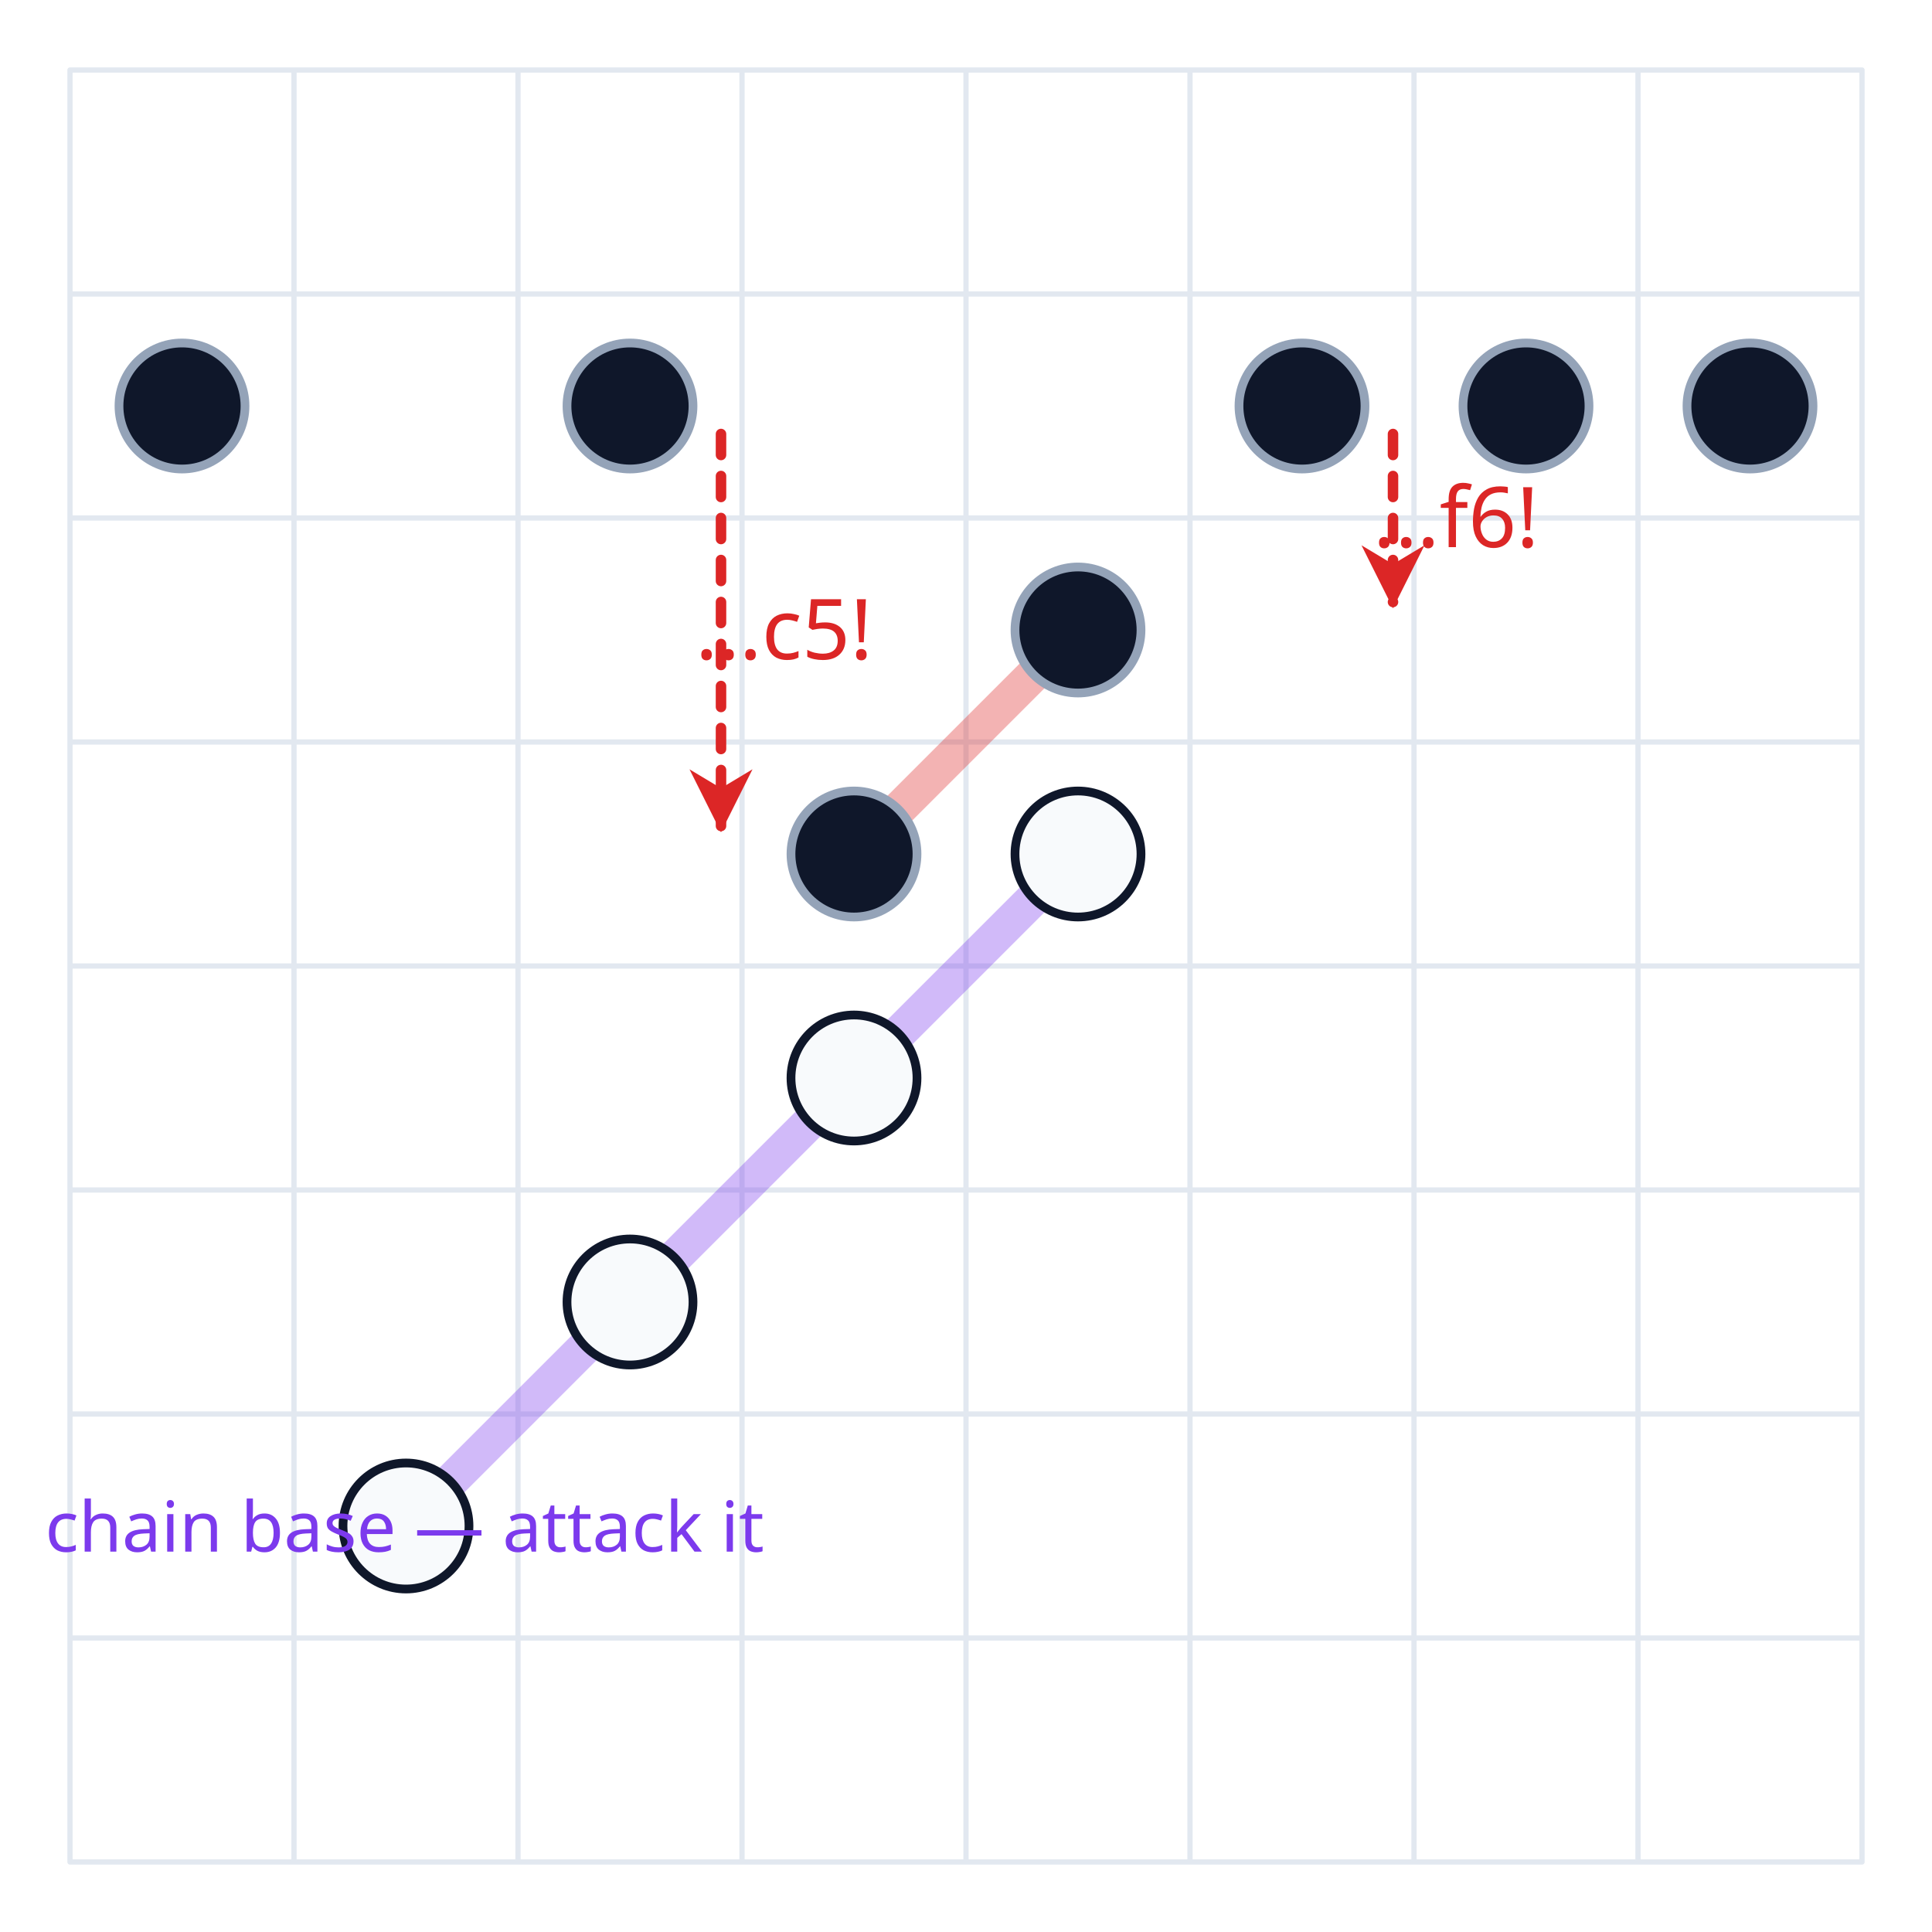
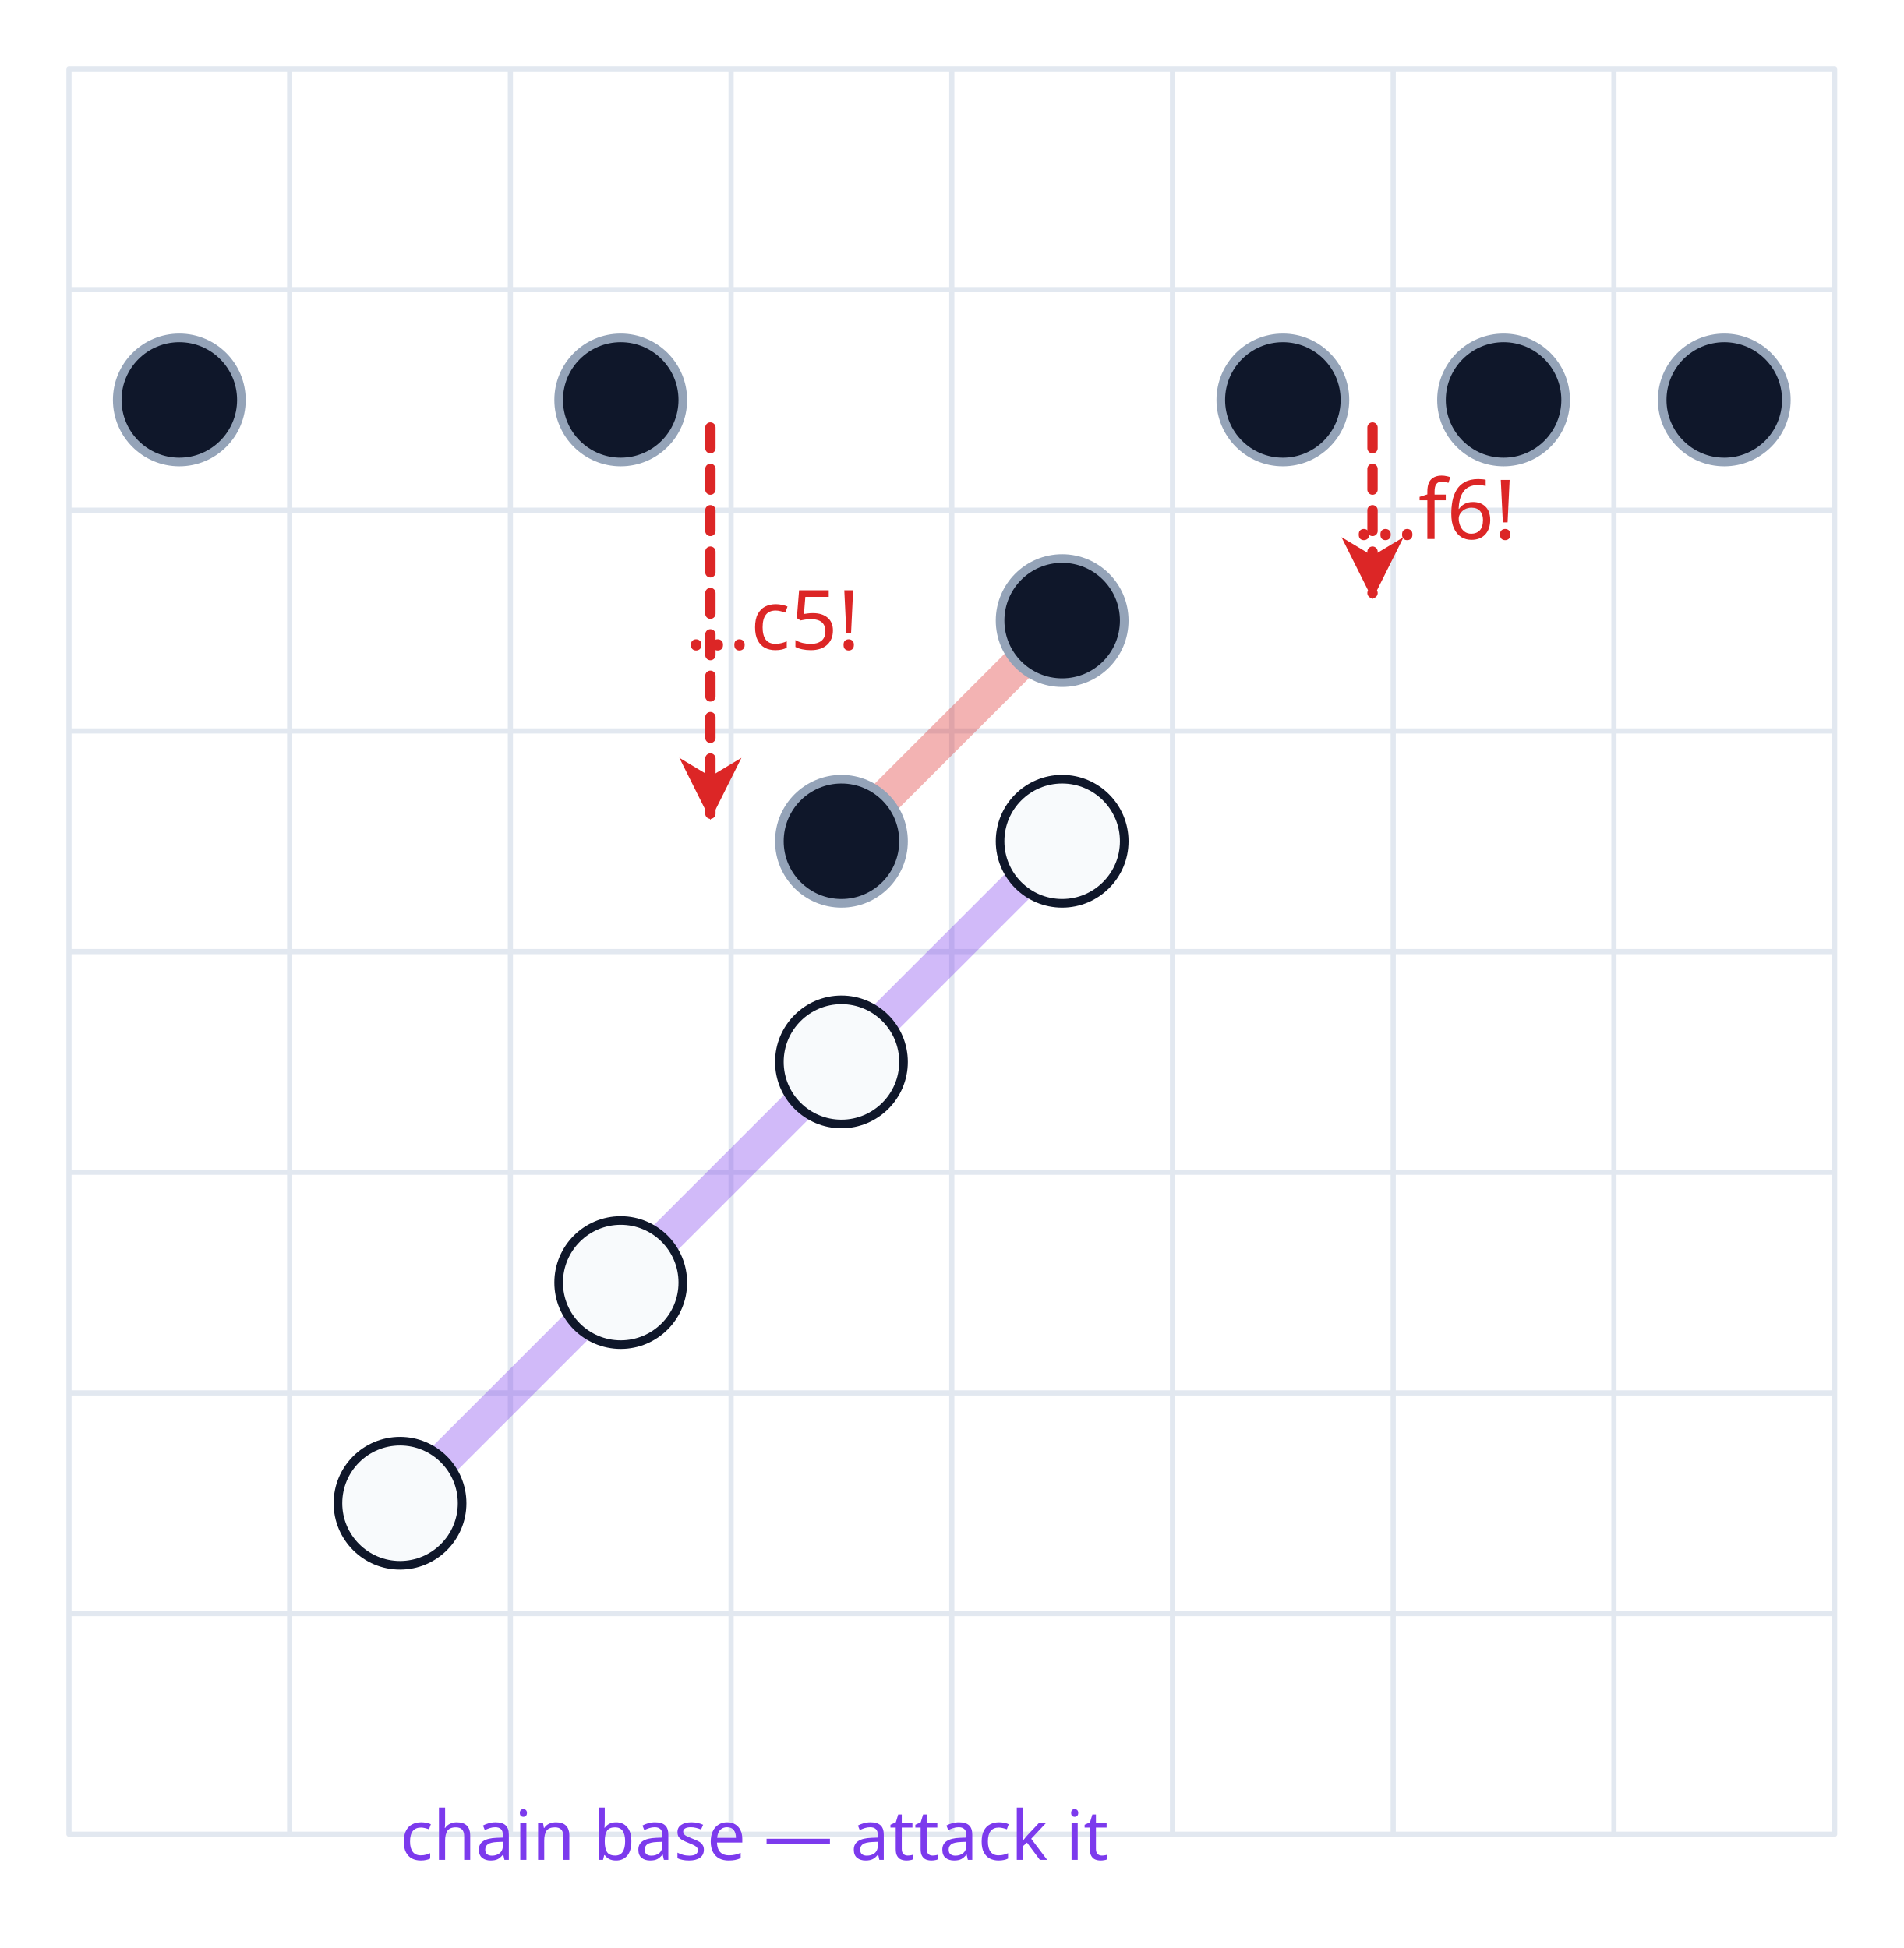
- <svg xmlns="http://www.w3.org/2000/svg" width="276" height="276" viewBox="20 20 276 276">
+ <svg xmlns="http://www.w3.org/2000/svg" width="276" height="282.5" viewBox="20 20 276 282.5">
  <defs>
    <marker markerWidth="6" markerHeight="6" viewBox="0 0 10 10" id="arrow-stealth-dc2626" refX="9" refY="5" orient="auto">
      <path d="M 0 0 L 10 5 L 0 10 L 3 5 z" fill="#dc2626" />
    </marker>
  </defs>
  <path d="M 30 30 L 30 286 M 30 30 L 286 30 M 62 30 L 62 286 M 30 62 L 286 62 M 94 30 L 94 286 M 30 94 L 286 94 M 126 30 L 126 286 M 30 126 L 286 126 M 158 30 L 158 286 M 30 158 L 286 158 M 190 30 L 190 286 M 30 190 L 286 190 M 222 30 L 222 286 M 30 222 L 286 222 M 254 30 L 254 286 M 30 254 L 286 254 M 286 30 L 286 286 M 30 286 L 286 286" stroke="#e2e8f0" stroke-width="0.75" stroke-opacity="1" stroke-linecap="round" stroke-linejoin="round" fill="none" fill-opacity="1" opacity="1" />
  <path d="M 78 238 L 110 206 L 142 174 L 174 142" stroke="#7c3aed" stroke-width="5" stroke-opacity="0.35" stroke-linecap="round" stroke-linejoin="round" fill="none" fill-opacity="1" opacity="1" />
  <path d="M 174 110 L 142 142" stroke="#dc2626" stroke-width="5" stroke-opacity="0.35" stroke-linecap="round" stroke-linejoin="round" fill="none" fill-opacity="1" opacity="1" />
  <circle r="9" stroke="#0f172a" stroke-width="1.25" stroke-opacity="1" stroke-linecap="round" stroke-linejoin="round" fill="#f8fafc" fill-opacity="1" opacity="1" cx="78" cy="238" />
  <circle r="9" stroke="#0f172a" stroke-width="1.25" stroke-opacity="1" stroke-linecap="round" stroke-linejoin="round" fill="#f8fafc" fill-opacity="1" opacity="1" cx="110" cy="206" />
  <circle r="9" stroke="#0f172a" stroke-width="1.25" stroke-opacity="1" stroke-linecap="round" stroke-linejoin="round" fill="#f8fafc" fill-opacity="1" opacity="1" cx="142" cy="174" />
  <circle r="9" stroke="#0f172a" stroke-width="1.25" stroke-opacity="1" stroke-linecap="round" stroke-linejoin="round" fill="#f8fafc" fill-opacity="1" opacity="1" cx="174" cy="142" />
  <circle r="9" stroke="#94a3b8" stroke-width="1.25" stroke-opacity="1" stroke-linecap="round" stroke-linejoin="round" fill="#0f172a" fill-opacity="1" opacity="1" cx="46" cy="78" />
  <circle r="9" stroke="#94a3b8" stroke-width="1.25" stroke-opacity="1" stroke-linecap="round" stroke-linejoin="round" fill="#0f172a" fill-opacity="1" opacity="1" cx="110" cy="78" />
  <circle r="9" stroke="#94a3b8" stroke-width="1.25" stroke-opacity="1" stroke-linecap="round" stroke-linejoin="round" fill="#0f172a" fill-opacity="1" opacity="1" cx="142" cy="142" />
  <circle r="9" stroke="#94a3b8" stroke-width="1.25" stroke-opacity="1" stroke-linecap="round" stroke-linejoin="round" fill="#0f172a" fill-opacity="1" opacity="1" cx="174" cy="110" />
  <circle r="9" stroke="#94a3b8" stroke-width="1.25" stroke-opacity="1" stroke-linecap="round" stroke-linejoin="round" fill="#0f172a" fill-opacity="1" opacity="1" cx="206" cy="78" />
  <circle r="9" stroke="#94a3b8" stroke-width="1.25" stroke-opacity="1" stroke-linecap="round" stroke-linejoin="round" fill="#0f172a" fill-opacity="1" opacity="1" cx="238" cy="78" />
  <circle r="9" stroke="#94a3b8" stroke-width="1.25" stroke-opacity="1" stroke-linecap="round" stroke-linejoin="round" fill="#0f172a" fill-opacity="1" opacity="1" cx="270" cy="78" />
  <g>
    <path d="M 123 82 L 123 138" stroke="#dc2626" stroke-width="1.5" stroke-opacity="1" stroke-dasharray="3 3" stroke-linecap="round" stroke-linejoin="round" fill="none" fill-opacity="1" opacity="1" marker-end="url(#arrow-stealth-dc2626)" />
    <text text-anchor="middle" dominant-baseline="middle" x="132" y="110" font-family="sans-serif" font-size="12" fill="#dc2626">…c5!</text>
  </g>
  <g>
    <path d="M 219 82 L 219 106" stroke="#dc2626" stroke-width="1.5" stroke-opacity="1" stroke-dasharray="3 3" stroke-linecap="round" stroke-linejoin="round" fill="none" fill-opacity="1" opacity="1" marker-end="url(#arrow-stealth-dc2626)" />
    <text text-anchor="middle" dominant-baseline="middle" x="228" y="94" font-family="sans-serif" font-size="12" fill="#dc2626">…f6!</text>
  </g>
-   <text x="77.806" y="238.194" font-family="sans-serif" font-size="10" font-weight="normal" fill="#7c3aed" text-anchor="middle" dominant-baseline="middle">chain base — attack it</text>
+   <text x="78" y="286.25" font-family="sans-serif" font-size="10" font-weight="normal" fill="#7c3aed" text-anchor="start" dominant-baseline="middle">chain base — attack it</text>
</svg>
